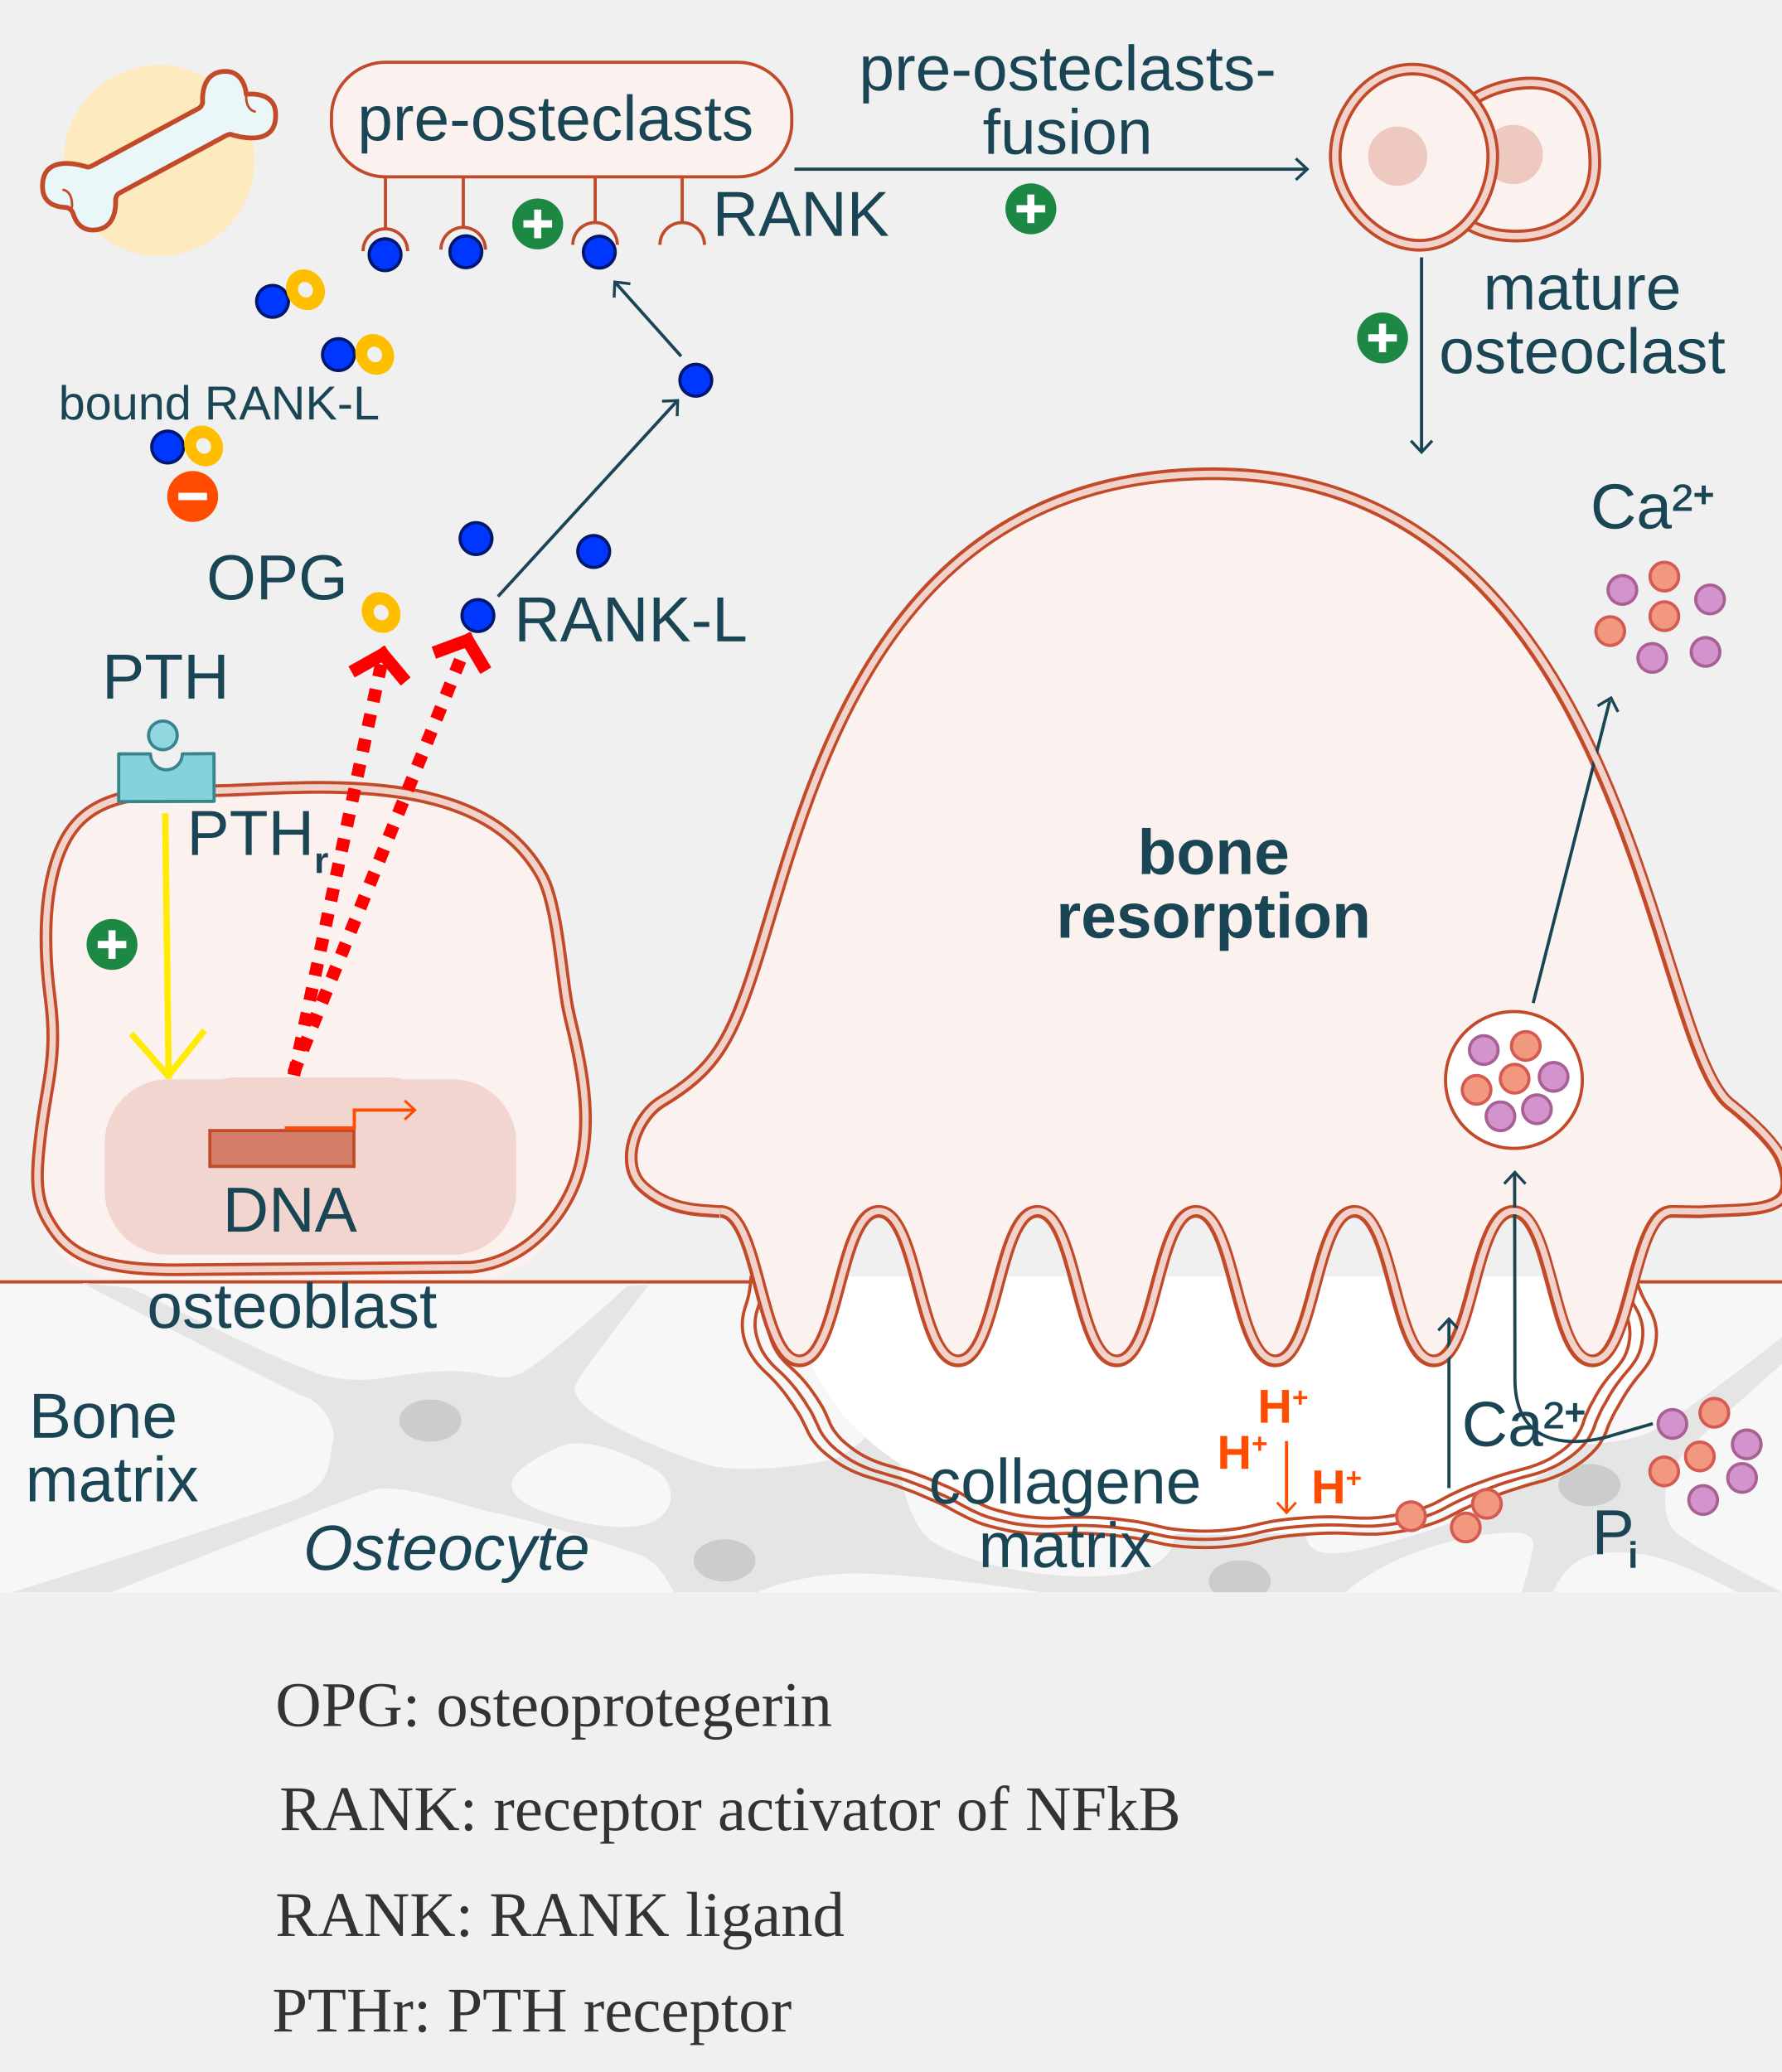
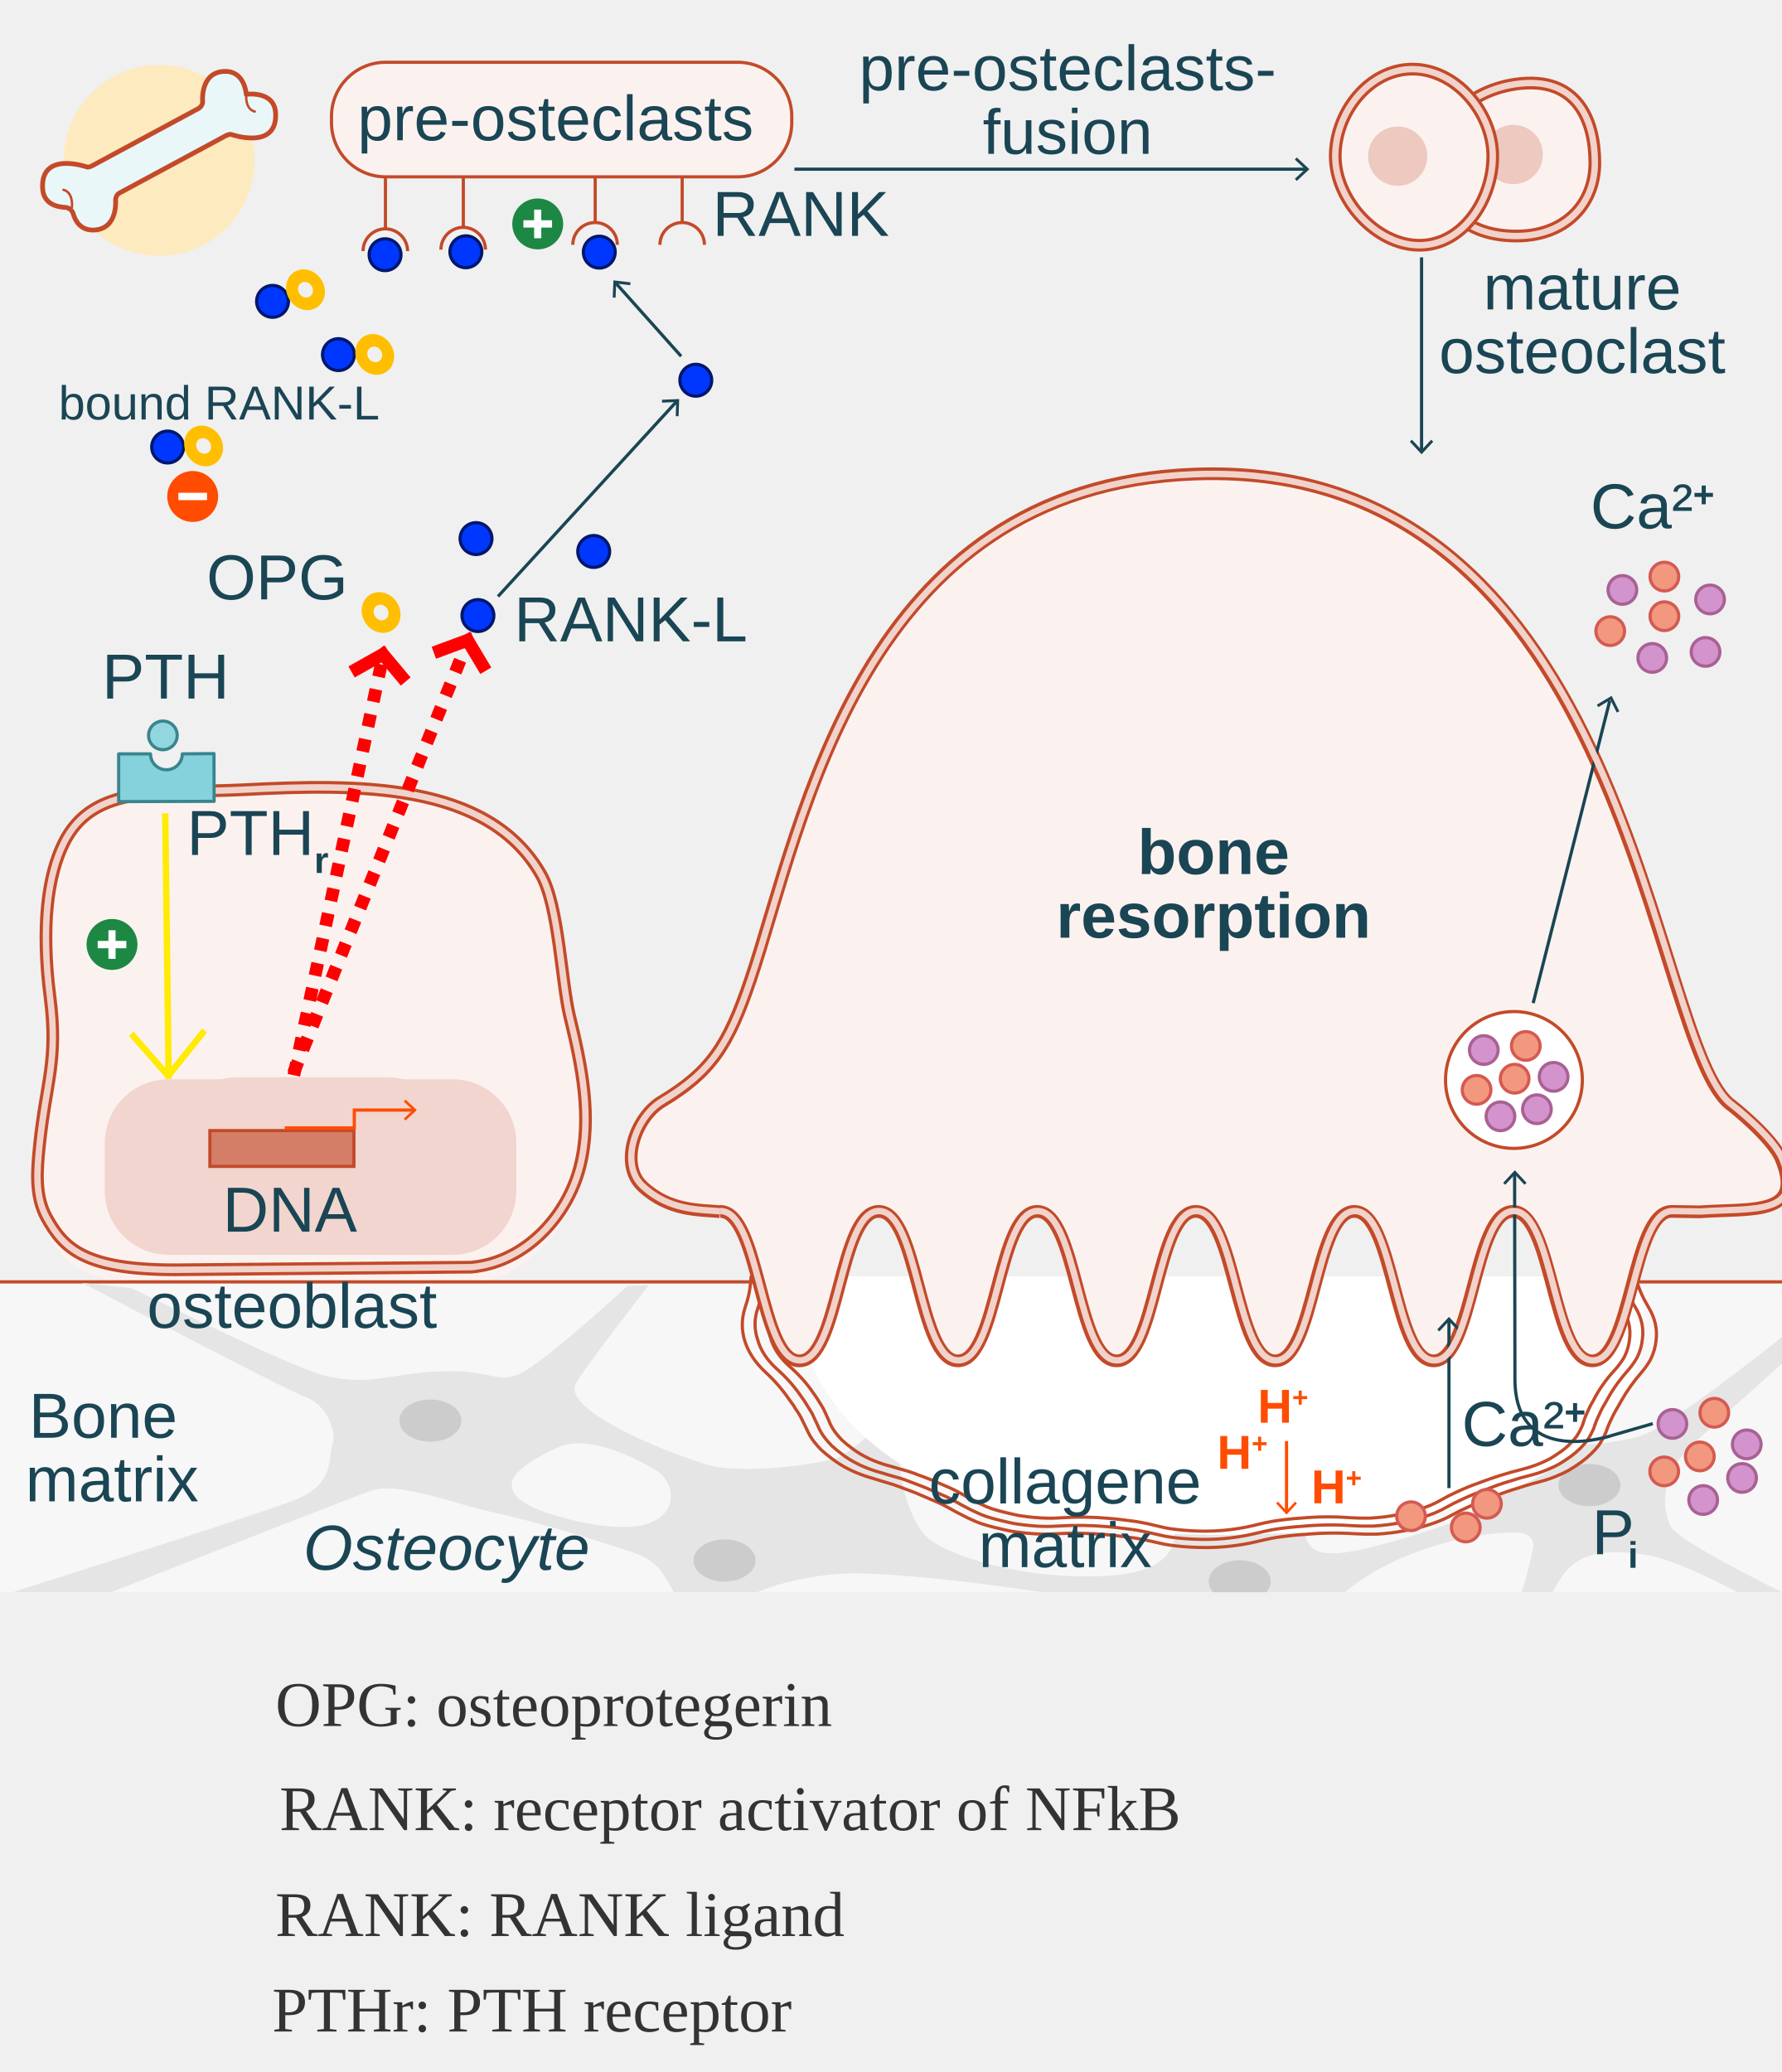
<svg xmlns="http://www.w3.org/2000/svg" xmlns:ns1="https://boxy-svg.com" viewBox="0 0 560 651.164">
  <defs>
    <style>.cls-1,.cls-11,.cls-16,.cls-18,.cls-36,.cls-4,.cls-5{fill:none;}.cls-2{isolation:isolate;}.cls-13,.cls-3{fill:#fbf2f0;}.cls-11,.cls-12,.cls-13,.cls-22,.cls-35,.cls-36,.cls-4,.cls-7{stroke:#c34a29;}.cls-11,.cls-12,.cls-13,.cls-16,.cls-18,.cls-22,.cls-36,.cls-4,.cls-5{stroke-miterlimit:10;}.cls-4{stroke-width:4px;}.cls-5{stroke:#f1d3cc;stroke-width:2px;}.cls-6{clip-path:url(#clip-path);}.cls-7{fill:#f7f7f7;}.cls-14,.cls-23,.cls-24,.cls-25,.cls-26,.cls-35,.cls-36,.cls-7{stroke-linecap:round;}.cls-14,.cls-23,.cls-24,.cls-25,.cls-26,.cls-35,.cls-7{stroke-linejoin:round;}.cls-8{fill:#e5e5e5;}.cls-9{fill:#ccc;}.cls-10,.cls-12{fill:#fff;}.cls-14{fill:#86d2dc;stroke:#39858e;}.cls-15{fill:#edc9bf;}.cls-16{stroke:#ff4c00;}.cls-17,.cls-28{fill:#ff4c00;}.cls-18{stroke:#1a4554;}.cls-19,.cls-21,.cls-27,.cls-29,.cls-31,.cls-32{fill:#1a4554;}.cls-20{fill:#f1d5ce;}.cls-21,.cls-27,.cls-29,.cls-31,.cls-32{font-size:20px;}.cls-21{font-family:ArialMT, Arial;}.cls-22{fill:#d47e67;}.cls-23{fill:#f7d3b0;}.cls-23,.cls-24{stroke:#d46f33;}.cls-24{fill:#f1ac6a;}.cls-25{fill:#f2987f;stroke:#d55a51;}.cls-26{fill:#d393cd;stroke:#a96193;}.cls-27,.cls-28,.cls-31,.cls-32{font-family:Arial-BoldMT, Arial;font-weight:700;}.cls-28{font-size:15px;}.cls-29{font-family:Arial-ItalicMT, Arial;font-style:italic;}.cls-30{letter-spacing:-0.04em;}.cls-31{letter-spacing:0.03em;}.cls-32{letter-spacing:0.03em;}.cls-33{fill:#1c8843;}.cls-34{fill:#fdeabf;}.cls-35{fill:#e9f7f9;stroke-width:1.5px;}.cls-36{stroke-width:0.75px;}.cls-37{mix-blend-mode:multiply;}</style>
    <clipPath id="clip-path">
      <rect class="cls-1" y="0.39" width="560" height="500" />
    </clipPath>
  </defs>
  <g class="cls-2">
    <g id="Zellen_HG" data-name="Zellen HG">
      <path class="cls-3" d="M 148.11 403.214 C 165.3 401.603 178.38 386.69 182.27 370.91 C 186.16 355.13 182.8 338.667 179.02 322.867 C 176.41 311.939 175.6 287.383 170.02 277.464 C 153.4 247.678 112.33 248.382 76.52 250.257 C 51 251.593 29.28 248.086 20 267.403 C 15 277.729 12.86 293.958 15.72 316.659 C 18.33 337.352 14.46 343.632 12.39 364.366 C 11.62 372.143 10.89 380.411 14.66 387.363 C 20 397.169 26.5 404.06 55 404.06 Z" />
      <path class="cls-4" d="M148.11,398.23c17.19-1.58,30.27-16.21,34.16-31.69s.53-31.63-3.25-47.13c-2.61-10.72-3.42-34.81-9-44.54-16.62-29.22-57.69-28.53-93.5-26.69C51,249.49,29.28,246.05,20,265c-5,10.13-7.14,26.05-4.28,48.32,2.61,20.3-1.26,26.46-3.33,46.8-.77,7.63-1.5,15.74,2.27,22.56C20,392.3,26.5,399.06,55,399.06Z" />
      <path class="cls-5" d="M148.11,398.23c17.19-1.58,30.27-16.21,34.16-31.69s.53-31.63-3.25-47.13c-2.61-10.72-3.42-34.81-9-44.54-16.62-29.22-57.69-28.53-93.5-26.69C51,249.49,29.28,246.05,20,265c-5,10.13-7.14,26.05-4.28,48.32,2.61,20.3-1.26,26.46-3.33,46.8-.77,7.63-1.5,15.74,2.27,22.56C20,392.3,26.5,399.06,55,399.06Z" />
      <g class="cls-6">
        <rect class="cls-7" x="-12.03" y="402.85" width="604.95" height="99.19" />
        <path class="cls-8" d="M575.49,507.84S528,485.73,525,479.61s-2.5-15.64,4.5-23.13S577,413.63,577,413.63v-7.14s-50.87,42-61.75,44.89c-13.5,3.57-27.77,3.49-35.75-.17C467.24,445.6,448.24,433,448.24,433l-3.75,5.78s13.5,9.52,20.5,14.28,10.5,10.55,7.5,16.33-29.05,13.77-41.5,16.83c-14.5,3.58-19.75,2.39-21-4.59-1.05-5.89,19.5-34,19.5-34l-8.75,1.53s-11.9,17.95-15.75,23.3c-5.5,7.65-14.25,9.18-20.5,6.46-12.43-5.41-14.5-18.36-14.5-18.36l-5,.34s5,17.34,4,22.78-6,10.81-21.5,11.57c-27.5,1.36-49.5-6.8-55.5-11.57s-9.48-19.19-9-23.8c.29-2.69,32.1-41.18,42.09-56.28,0,0-6.17-.43-6.17,0S273,455.8,262,458.52s-31.5,4.54-40.5,1.59c-21.23-6.95-44.5-18.25-40.5-25.39,2.87-5.13,22.87-30.84,22.87-30.84l-6.64.21S171,428.25,163.49,431.66s-9-1.37-25-.69-21.5,4.43-35,1.71c-11.5-2.32-60.83-27.52-62.33-27.86l-15.33-1.67S90.07,437,96.07,439.08s9.94,10.27,8.44,14.7,1,12.57-12,17.67S-6.17,503.6-6.17,503.6L-12,519s120.52-47.9,129-50.62,26.48,4.46,37.5,6.8c16,3.4,37.07,10.23,44.67,12.81,8,2.72,9.33,6.58,14.83,16.44s-9,20.75-9,20.75l15.5-.34a53.81,53.81,0,0,1,8.67-18.48c4.33-6.12,20.81-10.91,35.33-11.79,18.67-1.14,79,7.14,91,11.56s7,18.37,7,18.37,48.5,1.36,48.5,0-.39-12.33,9.75-22.28c13-12.75,38-20.58,55.25-20.58,8,0,5.5,6.12,5.5,6.12a101,101,0,0,1-15,36.4l8.5,2.72s11.09-24.3,15.5-30.95c5.75-8.68,14.58-8.83,25.5-7.48,18,2.21,60,29.59,60,29.59ZM204.24,478.59c-6.8,2.57-18.43,1.21-31.33-2.83-9.42-2.95-13-6.5-11.92-10.43,1-3.74,10.71-9.17,15.5-10.89,9.5-3.4,23.95,4.26,29.25,7.32C212.24,465.5,213.24,475.19,204.24,478.59Z" />
        <ellipse class="cls-9" cx="135.24" cy="446.45" rx="9.75" ry="6.63" />
        <ellipse class="cls-9" cx="227.7" cy="490.41" rx="9.75" ry="6.63" />
        <ellipse class="cls-9" cx="389.59" cy="496.97" rx="9.75" ry="6.63" />
        <ellipse class="cls-9" cx="499.48" cy="466.72" rx="9.75" ry="6.63" />
      </g>
      <path class="cls-10" d="M 249.74 401.15 C 249.74 401.15 239.747 483.75 386.842 482.33 C 543.474 480.81 514.408 401.15 514.408 401.15" />
      <path class="cls-11" d="M 244.279 401.47 C 244.279 402 244.17 402.47 244.123 402.98 C 244.077 403.49 244.014 403.98 243.966 404.41 C 243.842 405.31 243.684 406.12 243.513 406.86 C 243.167 408.33 242.726 409.53 242.301 410.75 C 241.088 413.939 241.021 417.261 242.108 420.47 C 242.965 423.716 244.987 426.795 248.016 429.47 C 250.975 432.039 253.469 434.809 255.455 437.73 C 256.245 438.78 256.86 439.73 257.367 440.57 C 257.872 441.41 258.392 442.15 258.771 442.86 C 259.452 444.29 259.974 445.45 260.496 446.64 C 260.975 447.94 261.686 449.201 262.613 450.4 C 263.134 451.09 263.767 451.82 264.54 452.63 C 265.49 453.513 266.517 454.361 267.618 455.17 C 270.871 457.703 275.084 459.671 279.865 460.89 C 280.748 461.14 281.617 461.39 282.531 461.67 C 283.447 461.95 284.456 462.18 285.514 462.51 C 286.57 462.84 287.66 463.23 288.875 463.71 C 290.091 464.19 291.525 464.65 293.04 465.29 C 294.556 465.93 295.866 466.52 297.048 467.03 C 298.139 467.471 299.194 467.948 300.206 468.46 C 302.051 469.37 303.362 470.3 304.94 471.07 C 306.516 471.958 308.182 472.78 309.927 473.53 C 311.043 474.004 312.225 474.409 313.461 474.74 C 314.834 475.12 316.381 475.51 318.194 475.91 C 319.038 476.111 319.896 476.284 320.766 476.43 C 321.588 476.55 322.345 476.65 323.118 476.74 C 324.438 476.897 325.77 477.01 327.108 477.08 C 328.308 477.15 329.396 477.17 330.437 477.18 C 331.479 477.19 332.471 477.09 333.449 477.04 C 338.51 476.699 343.617 476.756 348.656 477.21 C 350.517 477.36 352.126 477.54 353.562 477.74 C 354.997 477.94 356.29 478.06 357.457 478.25 C 359.504 478.599 361.516 479.023 363.486 479.52 C 364.416 479.74 365.346 479.97 366.357 480.18 C 367.366 480.39 368.423 480.52 369.623 480.66 C 372.626 481.009 375.671 481.187 378.723 481.19 C 383.93 481.175 389.091 480.568 393.959 479.4 C 395.93 478.887 397.94 478.44 399.983 478.06 C 402.891 477.594 405.848 477.26 408.831 477.06 C 413.882 476.582 419.01 476.529 424.084 476.9 C 426.207 477.032 428.341 477.078 430.472 477.04 C 433.504 476.891 436.498 476.525 439.4 475.95 C 440.329 475.78 441.181 475.62 441.986 475.45 C 442.789 475.28 443.563 475.05 444.178 474.85 C 445.534 474.45 446.716 474.06 447.757 473.68 C 449.593 473.021 451.307 472.232 452.865 471.33 C 454.402 470.438 456.024 469.607 457.721 468.84 C 460.045 467.732 462.49 466.73 465.037 465.84 C 469.267 464.21 473.708 462.811 478.313 461.66 C 481.503 460.861 484.464 459.736 487.08 458.33 C 488.152 457.68 489.317 456.93 490.579 456.04 C 491.697 455.244 492.694 454.384 493.558 453.47 C 494.282 452.764 494.925 452.025 495.48 451.26 C 496.255 450.031 496.902 448.772 497.416 447.49 C 497.767 446.21 498.241 444.944 498.831 443.7 C 499.162 443 499.461 442.21 499.933 441.37 C 500.406 440.53 500.988 439.6 501.507 438.51 C 503.174 435.545 505.283 432.689 507.808 429.98 C 508.828 428.815 509.703 427.602 510.422 426.35 C 511.334 424.516 511.887 422.619 512.072 420.7 C 512.52 417.441 511.76 414.161 509.854 411.12 C 509.142 409.96 508.463 408.81 507.768 407.39 C 507.435 406.68 507.072 405.91 506.756 405.02 C 506.597 404.59 506.439 404.13 506.249 403.64 L 505.743 402.17" transform="matrix(0.999999, 0.001073, -0.001073, 0.999999, 0.473671, -0.403939)" />
      <path class="cls-11" d="M 236.043 401.06 C 235.808 403.62 235.621 405.45 235.26 407.06 C 234.9 408.67 234.491 409.91 234.082 411.2 C 231.878 418.047 234.059 425.17 240.145 431 C 243.205 433.784 245.819 436.756 247.947 439.87 C 248.798 441 249.525 442 250.016 442.92 C 250.606 443.719 251.135 444.537 251.596 445.37 C 252.369 446.9 252.971 448.14 253.572 449.37 C 254.138 450.754 254.937 452.095 255.957 453.37 C 256.598 454.189 257.305 454.987 258.073 455.76 C 259.106 456.71 260.218 457.625 261.405 458.5 C 264.912 461.232 269.413 463.383 274.52 464.77 C 275.45 465.05 276.398 465.33 277.359 465.65 C 278.323 465.97 279.426 466.22 280.516 466.59 C 281.604 466.96 282.819 467.38 284.129 467.9 C 285.439 468.42 286.97 468.9 288.611 469.62 C 290.252 470.34 291.672 470.94 292.95 471.48 C 294.229 472.02 295.365 472.48 296.36 473 C 298.347 474 299.816 474.93 301.441 475.73 C 303.143 476.657 304.935 477.515 306.807 478.3 C 307.997 478.796 309.26 479.218 310.578 479.56 C 312.029 479.97 313.733 480.38 315.596 480.8 C 316.557 481.01 317.458 481.22 318.325 481.35 C 319.192 481.48 320.012 481.59 320.785 481.68 C 322.364 481.87 323.72 481.99 324.982 482.07 C 326.244 482.15 327.411 482.18 328.499 482.19 C 329.588 482.2 330.629 482.11 331.654 482.07 C 336.956 481.761 342.297 481.841 347.569 482.31 C 349.511 482.48 351.198 482.66 352.696 482.87 C 354.196 483.08 355.537 483.19 356.735 483.39 C 358.875 483.737 360.983 484.161 363.046 484.66 C 364.009 484.89 364.987 485.11 366.029 485.32 C 367.07 485.53 368.158 485.67 369.404 485.81 C 372.528 486.167 375.695 486.344 378.869 486.34 C 384.252 486.33 389.591 485.721 394.64 484.54 C 396.565 484.09 398.473 483.6 400.87 483.19 C 403.879 482.721 406.935 482.387 410.017 482.19 C 415.277 481.698 420.611 481.62 425.901 481.96 C 428.114 482.081 430.338 482.117 432.558 482.07 C 435.746 481.898 438.893 481.502 441.942 480.89 C 442.92 480.72 443.819 480.54 444.654 480.37 C 445.49 480.2 446.232 479.95 446.988 479.74 C 448.287 479.374 449.555 478.967 450.788 478.52 C 452.748 477.833 454.582 477.011 456.259 476.07 C 457.934 475.152 459.682 474.287 461.494 473.48 C 464.007 472.298 466.64 471.223 469.376 470.26 C 472.011 469.174 474.768 468.212 477.622 467.38 C 479.846 466.63 481.754 466.12 483.693 465.6 C 485.806 465.061 487.815 464.373 489.686 463.55 C 490.897 463.041 492.049 462.479 493.138 461.87 C 494.321 461.16 495.581 460.33 496.969 459.35 C 499.099 457.756 500.924 456.007 502.405 454.14 C 503.29 452.809 504.037 451.443 504.64 450.05 C 505.128 448.74 505.553 447.45 506.339 445.93 C 506.718 445.17 507.063 444.32 507.599 443.4 C 508.134 442.48 508.763 441.46 509.393 440.27 C 511.185 437.055 513.398 433.941 516.009 430.96 C 517.06 429.693 517.966 428.38 518.717 427.03 C 519.656 425.08 520.225 423.066 520.414 421.03 C 520.859 417.527 520.046 414.006 518.038 410.73 C 517.326 409.48 516.63 408.26 515.92 406.73 C 515.208 405.2 514.575 403.39 513.721 400.88" transform="matrix(0.999999, 0.001073, -0.001073, 0.999999, 0.476035, -0.403997)" />
      <path class="cls-11" d="M 240.205 401.26 C 240 403.58 239.795 405.43 239.432 406.94 C 239.069 408.45 238.643 409.71 238.217 410.94 C 237.014 414.226 236.965 417.64 238.076 420.94 C 238.967 424.27 241.026 427.431 244.101 430.19 C 247.102 432.866 249.65 435.735 251.704 438.75 C 252.524 439.84 253.155 440.82 253.691 441.75 C 254.228 442.68 254.764 443.39 255.158 444.12 C 255.884 445.6 256.452 446.8 257.004 448.03 C 257.531 449.373 258.282 450.677 259.244 451.92 C 259.796 452.63 260.458 453.39 261.263 454.23 C 262.239 455.142 263.292 456.02 264.417 456.86 C 267.773 459.493 272.11 461.555 277.036 462.86 C 277.951 463.13 278.85 463.39 279.781 463.69 C 280.711 463.99 281.784 464.23 282.936 464.58 C 284.087 464.93 285.16 465.33 286.422 465.83 C 287.683 466.33 289.166 466.83 290.743 467.49 C 292.321 468.15 293.693 468.76 294.923 469.29 C 296.154 469.82 297.242 470.29 298.204 470.76 C 300.113 471.69 301.517 472.65 303.078 473.43 C 304.724 474.337 306.457 475.179 308.268 475.95 C 309.418 476.432 310.638 476.844 311.912 477.18 C 313.315 477.57 314.924 477.98 316.786 478.39 C 317.716 478.59 318.584 478.8 319.42 478.92 C 320.256 479.04 321.076 479.15 321.833 479.24 C 323.41 479.42 324.688 479.53 325.934 479.61 C 327.18 479.69 328.285 479.7 329.341 479.71 C 330.398 479.72 331.423 479.63 332.496 479.58 C 337.68 479.257 342.907 479.328 348.065 479.79 C 349.957 479.95 351.614 480.13 353.081 480.33 C 354.547 480.53 355.857 480.66 357.04 480.85 C 359.127 481.198 361.181 481.623 363.191 482.12 C 364.138 482.34 365.084 482.57 366.11 482.78 C 367.135 482.99 368.223 483.12 369.438 483.27 C 372.494 483.616 375.592 483.79 378.697 483.79 C 383.976 483.775 389.209 483.169 394.155 482 C 396.161 481.485 398.21 481.038 400.291 480.66 C 403.247 480.192 406.251 479.858 409.282 479.66 C 414.437 479.176 419.669 479.113 424.85 479.47 C 427.021 479.593 429.202 479.637 431.381 479.6 C 434.486 479.429 437.553 479.047 440.529 478.46 C 441.476 478.293 442.359 478.123 443.179 477.95 C 443.999 477.76 444.757 477.54 445.451 477.34 C 446.854 476.93 448.053 476.53 449.126 476.14 C 451.03 475.47 452.808 474.665 454.426 473.74 C 456.033 472.835 457.718 471.987 459.473 471.2 C 461.896 470.05 464.442 469.007 467.092 468.08 C 469.608 467.039 472.244 466.12 474.979 465.33 C 476.881 464.708 478.835 464.15 480.831 463.66 C 482.868 463.159 484.806 462.508 486.604 461.72 C 487.78 461.245 488.898 460.713 489.948 460.13 C 491.068 459.45 492.282 458.66 493.607 457.72 C 495.657 456.198 497.395 454.518 498.781 452.72 C 499.611 451.44 500.312 450.127 500.879 448.79 C 501.286 447.439 501.813 446.104 502.456 444.79 C 502.803 444.06 503.119 443.24 503.623 442.35 C 504.128 441.46 504.743 440.5 505.343 439.35 C 507.072 436.261 509.231 433.276 511.794 430.43 C 512.827 429.213 513.718 427.95 514.46 426.65 C 515.394 424.751 515.956 422.786 516.132 420.8 C 516.605 417.431 515.855 414.037 513.939 410.88 C 513.23 409.68 512.536 408.49 511.841 407.02 C 511.147 405.55 510.501 403.74 509.744 401.49" />
      <path class="cls-3" d="M 226.957 380.586 C 239.393 380.586 239.393 427.672 251.828 427.672 C 264.265 427.672 264.247 380.586 276.682 380.586 C 289.119 380.586 289.119 427.672 301.555 427.672 C 313.991 427.672 313.973 380.586 326.408 380.586 C 338.844 380.586 338.844 427.672 351.28 427.672 C 363.717 427.672 363.698 380.586 376.133 380.586 C 388.57 380.586 388.57 427.672 401.005 427.672 C 413.442 427.672 413.442 380.586 425.86 380.586 C 438.278 380.586 438.296 427.672 450.73 427.672 C 463.168 427.672 463.168 380.586 475.604 380.586 C 488.039 380.586 488.039 427.672 500.475 427.672 C 512.912 427.672 512.912 380.586 525.348 380.586 L 534.134 380.729 C 550.498 379.562 567.104 382.204 559.802 364.167 C 557.021 357.308 544.345 347.319 544.345 347.319 C 518.398 329.629 513.411 143.105 375.689 148.285 C 270.808 152.236 253.053 258.037 236.594 307.253 C 229.476 328.525 223.973 336.713 208.646 345.967 C 200.38 350.942 195.301 365.641 202.493 372.58 C 210.889 380.566 220.432 380.075 226.883 380.667" />
      <path class="cls-4" d="M 226.306 380.706 C 238.767 380.706 238.767 427.673 251.228 427.673 C 263.688 427.673 263.67 380.706 276.129 380.706 C 288.589 380.706 288.589 427.673 301.05 427.673 C 313.51 427.673 313.492 380.706 325.951 380.706 C 338.411 380.706 338.411 427.673 350.872 427.673 C 363.332 427.673 363.314 380.706 375.774 380.706 C 388.234 380.706 388.234 427.673 400.693 427.673 C 413.154 427.673 413.154 380.706 425.597 380.706 C 438.039 380.706 438.057 427.673 450.517 427.673 C 462.978 427.673 462.978 380.706 475.437 380.706 C 487.897 380.706 487.897 427.673 500.358 427.673 C 512.819 427.673 512.819 380.706 525.279 380.706 L 534.079 380.848 C 550.477 379.683 567.114 382.319 559.799 364.327 C 557.013 357.487 544.313 347.522 544.313 347.522 C 518.313 329.878 513.319 143.823 375.328 148.989 C 270.242 152.931 252.452 258.466 235.963 307.558 C 228.832 328.774 223.316 336.944 207.961 346.174 C 199.678 351.137 194.59 365.798 201.795 372.72 C 210.208 380.685 219.771 380.194 226.232 380.787" />
    </g>
    <g id="Icons">
      <g id="Text">
        <path class="cls-11" d="M180,76.94a7,7,0,0,1,14,0" />
        <line class="cls-11" x1="187.04" y1="47.8" x2="187.04" y2="69.94" />
        <path class="cls-11" d="M207.38,76.94a7,7,0,0,1,14,0" />
        <line class="cls-11" x1="214.38" y1="47.8" x2="214.38" y2="69.94" />
        <g id="PTH_Rezeptor_klein-3" data-name="PTH Rezeptor klein">
          <g id="Neues_Symbol_3-3" data-name="Neues Symbol 3">
            <path class="cls-14" d="M67.24,236.83l.05,15-30,.09,0-15,10,0a5,5,0,1,0,10,0h0Z" />
          </g>
        </g>
        <g id="RANKL-4" data-name="RANKL">
          <path class="cls-12" d="M154.25,196.37a5,5,0,1,1-1.17-7A5,5,0,0,1,154.25,196.37Z" style="fill: rgb(0, 55, 255); stroke: rgb(0, 23, 107);" />
        </g>
        <line class="cls-16" x1="404.3" y1="452.89" x2="404.3" y2="475.12" />
        <polygon class="cls-17" points="401.03 472.47 401.62 471.93 404.3 474.81 406.99 471.93 407.57 472.47 404.3 475.99 401.03 472.47" />
        <line class="cls-18" x1="455.34" y1="467.66" x2="455.34" y2="414.83" />
        <polygon class="cls-19" points="459.02 417.81 458.36 418.43 455.34 415.18 452.32 418.43 451.66 417.81 455.34 413.86 459.02 417.81" />
        <path class="cls-18" d="M 519.341 447.437 L 506.806 451.037 C 506.806 451.037 476.04 461.718 476.04 433.354 L 476.04 368.95" transform="matrix(0.999999, -0.001544, 0.001544, 0.999999, -0.633894, 0.768845)" />
        <polygon class="cls-19" points="479.728 371.73 479.068 372.34 476.048 369.09 473.028 372.34 472.368 371.73 476.048 367.77 479.728 371.73" />
        <path class="cls-3" d="M501.19,51.17c0,13.67-10.31,24.22-27.57,22.9-13.63-1-21.93-9.23-21.93-22.9s11.21-22.85,24.75-24.75C495.38,23.76,501.19,37.5,501.19,51.17Z" />
        <path class="cls-4" d="M501.19,51.17c0,13.67-10.31,24.22-27.57,22.9-13.63-1-21.93-9.23-21.93-22.9s11.21-22.85,24.75-24.75C495.38,23.76,501.19,37.5,501.19,51.17Z" />
        <path class="cls-5" d="M501.19,51.17c0,13.67-10.31,24.22-27.57,22.9-13.63-1-21.93-9.23-21.93-22.9s11.21-22.85,24.75-24.75C495.38,23.76,501.19,37.5,501.19,51.17Z" />
        <circle class="cls-15" cx="475.55" cy="48.56" r="9.32" />
        <path class="cls-3" d="M469.11,49.08c0,13.66-9.38,28-23.05,28s-26.45-14.32-26.45-28,10.59-27.36,24.26-27.36S469.11,35.41,469.11,49.08Z" />
        <path class="cls-4" d="M469.11,49.08c0,13.66-9.38,28-23.05,28s-26.45-14.32-26.45-28,10.59-27.36,24.26-27.36S469.11,35.41,469.11,49.08Z" />
        <path class="cls-5" d="M469.11,49.08c0,13.66-9.38,28-23.05,28s-26.45-14.32-26.45-28,10.59-27.36,24.26-27.36S469.11,35.41,469.11,49.08Z" />
        <circle class="cls-15" cx="439.23" cy="49.08" r="9.32" />
        <line class="cls-18" x1="446.73" y1="80.884" x2="446.73" y2="141.789" />
        <polygon class="cls-19" points="443.05 138.809 443.71 138.189 446.73 141.439 449.75 138.189 450.41 138.809 446.73 142.769 443.05 138.809" />
        <line class="cls-18" x1="249.65" y1="53.17" x2="410.5" y2="53.17" />
        <polygon class="cls-19" points="407.52 56.85 406.91 56.19 410.16 53.17 406.91 50.15 407.52 49.49 411.48 53.17 407.52 56.85" />
        <rect class="cls-20" x="32.93" y="339.19" width="129.32" height="55.14" rx="20" ry="20" />
        <g id="_Gruppe_" data-name="&lt;Gruppe&gt;">
          <rect class="cls-20" x="54.71" y="338.54" width="87" height="54.5" rx="20" ry="20" />
          <text class="cls-21" transform="translate(69.98 387.07)" style="white-space: pre;">DNA</text>
          <g id="_Gruppe_2" data-name="&lt;Gruppe&gt;">
            <rect class="cls-22" x="65.96" y="355.31" width="45.26" height="11.25" />
            <polyline class="cls-16" points="89.49 354.46 111.34 354.46 111.34 348.86 130.1 348.86" />
            <polygon class="cls-17" points="127.45 352.13 126.9 351.55 129.79 348.86 126.9 346.18 127.45 345.59 130.97 348.86 127.45 352.13" />
          </g>
        </g>
        <g id="Neues_Symbol_1" data-name="Neues Symbol 1">
          <g id="VDR" />
          <g id="Deleted_Symbol-10" data-name="Deleted Symbol" />
        </g>
        <g id="CAP-2" data-name="CAP">
          <circle class="cls-25" cx="443.42" cy="476.5" r="4.5" />
        </g>
        <g id="CAP-3" data-name="CAP">
          <circle class="cls-25" cx="460.63" cy="480.04" r="4.5" />
        </g>
        <g id="CAP-4" data-name="CAP">
          <circle class="cls-25" cx="467.27" cy="472.6" r="4.5" />
        </g>
        <g id="g-1" data-name="RANKL" transform="matrix(1, 0, 0, 1, -0.596379, -24.19275)">
          <path class="cls-12" d="M154.25,196.37a5,5,0,1,1-1.17-7A5,5,0,0,1,154.25,196.37Z" style="fill: rgb(0, 55, 255); stroke-miterlimit: 10; stroke: rgb(0, 23, 107);" />
        </g>
        <g id="g-2" data-name="RANKL" transform="matrix(1, 0, 0, 1, 68.4718, -73.95089)">
          <path class="cls-12" d="M154.25,196.37a5,5,0,1,1-1.17-7A5,5,0,0,1,154.25,196.37Z" style="fill: rgb(0, 55, 255); stroke-miterlimit: 10; stroke: rgb(0, 23, 107);" />
        </g>
        <g id="g-3" data-name="RANKL" transform="matrix(1, 0, 0, 1, 38.13586, -114.215)">
          <path class="cls-12" d="M154.25,196.37a5,5,0,1,1-1.17-7A5,5,0,0,1,154.25,196.37Z" style="fill: rgb(0, 55, 255); stroke-miterlimit: 10; stroke: rgb(0, 23, 107);" />
        </g>
        <g id="g-7" data-name="RANKL" transform="matrix(1, 0, 0, 1, 36.38271, -20.13843)">
          <path class="cls-12" d="M154.25,196.37a5,5,0,1,1-1.17-7A5,5,0,0,1,154.25,196.37Z" style="fill: rgb(0, 55, 255); stroke-miterlimit: 10; stroke: rgb(0, 23, 107);" />
        </g>
        <g id="g-8" data-name="RANKL" transform="matrix(1, 0, 0, 1, -97.51083, -52.96334)">
          <path class="cls-12" d="M154.25,196.37a5,5,0,1,1-1.17-7A5,5,0,0,1,154.25,196.37Z" style="fill: rgb(0, 55, 255); stroke-miterlimit: 10; stroke: rgb(0, 23, 107);" />
        </g>
        <path class="cls-11" d="M 138.56 78.46 C 138.56 73.072 144.393 69.704 149.06 72.398 C 151.225 73.648 152.56 75.959 152.56 78.46" style="fill: none; stroke: rgb(195, 74, 41); stroke-miterlimit: 10;" />
        <line class="cls-11" x1="145.6" y1="49.32" x2="145.6" y2="71.46" style="fill: none; stroke: rgb(195, 74, 41); stroke-miterlimit: 10;" />
        <path class="cls-11" d="M 114.089 78.922 C 114.089 73.533 119.922 70.165 124.589 72.86 C 126.755 74.11 128.089 76.421 128.089 78.922" style="fill: none; stroke: rgb(195, 74, 41); stroke-miterlimit: 10;" />
        <line class="cls-11" x1="121.129" y1="49.782" x2="121.129" y2="71.922" style="fill: none; stroke: rgb(195, 74, 41); stroke-miterlimit: 10;" />
        <rect class="cls-13" x="97.71" y="20.958" width="144.64" height="36" rx="17" ry="17" style="fill: rgb(251, 242, 240); stroke: rgb(195, 74, 41); stroke-miterlimit: 10;" transform="matrix(1, 0, 0, 1, 6.463798, -1.385157)" />
        <g id="g-9" data-name="RANKL" transform="matrix(1, 0, 0, 1, -3.785926, -114.3269)">
          <path class="cls-12" d="M154.25,196.37a5,5,0,1,1-1.17-7A5,5,0,0,1,154.25,196.37Z" style="fill: rgb(0, 55, 255); stroke-miterlimit: 10; stroke: rgb(0, 23, 107);" />
        </g>
        <g id="g-10" data-name="RANKL" transform="matrix(1, 0, 0, 1, -29.17988, -113.4035)">
          <path class="cls-12" d="M154.25,196.37a5,5,0,1,1-1.17-7A5,5,0,0,1,154.25,196.37Z" style="fill: rgb(0, 55, 255); stroke-miterlimit: 10; stroke: rgb(0, 23, 107);" />
        </g>
        <text style="fill: rgb(51, 51, 51); font-size: 20px; white-space: pre;" x="86.534" y="542.426">OPG: osteoprotegerin</text>
        <text style="fill: rgb(51, 51, 51); font-size: 20px; white-space: pre;" x="87.826" y="575.151">RANK: receptor activator of NFkB </text>
        <text style="fill: rgb(51, 51, 51); font-size: 20px; white-space: pre;" x="86.512" y="608.425">RANK: RANK ligand </text>
        <text style="fill: rgb(51, 51, 51); font-size: 20px; white-space: pre;" x="85.512" y="638.426">PTHr: PTH receptor</text>
        <g id="g-11" data-name="RANKL" transform="matrix(1, 0, 0, 1, -43.83436, -82.00574)">
          <path class="cls-12" d="M154.25,196.37a5,5,0,1,1-1.17-7A5,5,0,0,1,154.25,196.37Z" style="fill: rgb(0, 55, 255); stroke-miterlimit: 10; stroke: rgb(0, 23, 107);" />
        </g>
        <g id="g-12" data-name="RANKL" transform="matrix(1, 0, 0, 1, -64.54508, -98.74454)">
          <path class="cls-12" d="M154.25,196.37a5,5,0,1,1-1.17-7A5,5,0,0,1,154.25,196.37Z" style="fill: rgb(0, 55, 255); stroke-miterlimit: 10; stroke: rgb(0, 23, 107);" />
        </g>
        <line class="cls-18" x1="500.632" y1="319.378" x2="482.616" y2="222.985" style="fill: none; stroke: rgb(26, 69, 84); stroke-miterlimit: 10;" transform="matrix(0.907767, 0.419475, -0.419475, 0.907767, 161.3187, -184.6849)" />
        <polygon class="cls-19" points="509.496 222.561 508.836 223.171 505.816 219.921 502.796 223.171 502.136 222.561 505.816 218.601 509.496 222.561" style="fill: rgb(26, 69, 84);" transform="matrix(0.959703, 0.281018, -0.281018, 0.959703, 82.456, -133.2422)" />
      </g>
      <g id="_Gruppe_7" data-name="&lt;Gruppe&gt;">
        <circle class="cls-25" cx="522.98" cy="462.41" r="4.5" />
      </g>
      <g id="_Gruppe_8" data-name="&lt;Gruppe&gt;">
        <circle class="cls-25" cx="534.18" cy="457.71" r="4.5" />
      </g>
      <g id="_Gruppe_9" data-name="&lt;Gruppe&gt;">
        <circle class="cls-25" cx="538.73" cy="443.99" r="4.5" />
      </g>
      <circle class="cls-26" cx="547.45" cy="464.47" r="4.5" />
      <circle class="cls-26" cx="535.23" cy="471.41" r="4.5" />
      <g id="_Gruppe_10" data-name="&lt;Gruppe&gt;">
        <circle class="cls-26" cx="548.92" cy="453.92" r="4.5" />
      </g>
      <circle class="cls-26" cx="525.56" cy="447.49" r="4.5" />
      <g id="_Gruppe_11" data-name="&lt;Gruppe&gt;" transform="matrix(1, 0, 0, 1, 32.32243, -77.82488)">
        <circle class="cls-25" cx="473.7" cy="276.16" r="4.5" />
      </g>
      <g id="_Gruppe_12" data-name="&lt;Gruppe&gt;" transform="matrix(1, 0, 0, 1, 32.32243, -77.82488)">
        <circle class="cls-25" cx="490.72" cy="271.48" r="4.5" />
      </g>
      <g id="_Gruppe_13" data-name="&lt;Gruppe&gt;" transform="matrix(1, 0, 0, 1, 32.32243, -77.82488)">
        <circle class="cls-25" cx="490.72" cy="259.03" r="4.5" />
      </g>
      <circle class="cls-26" cx="537.392" cy="188.385" r="4.5" />
      <circle class="cls-26" cx="519.232" cy="206.765" r="4.5" />
      <g id="_Gruppe_14" data-name="&lt;Gruppe&gt;" transform="matrix(1, 0, 0, 1, 32.32243, -77.82488)">
        <circle class="cls-26" cx="503.65" cy="282.7" r="4.5" />
      </g>
      <circle class="cls-26" cx="509.842" cy="185.395" r="4.5" />
      <path d="M 370 388 m -5.9 0 a 5.9 6.59 0 1 0 11.8 0 a 5.9 6.59 0 1 0 -11.8 0 Z M 370 388 m -2.265 0 a 2.265 2.529 0 0 1 4.53 0 a 2.265 2.529 0 0 1 -4.53 0 Z" transform="matrix(-0.843664, 0.536874, -0.536879, -0.843661, 616.4709, 219.7526)" style="fill: rgb(255, 191, 0);" ns1:shape="ring 370 388 2.265 2.529 5.9 6.59 1@a24e9b98" />
      <path d="M 370 388 m -5.9 0 a 5.9 6.59 0 1 0 11.8 0 a 5.9 6.59 0 1 0 -11.8 0 Z M 370 388 m -2.265 0 a 2.265 2.529 0 0 1 4.53 0 a 2.265 2.529 0 0 1 -4.53 0 Z" transform="matrix(-0.843663, 0.536873, -0.536878, -0.843661, 638.2242, 240.0802)" style="fill: rgb(255, 191, 0);" ns1:shape="ring 370 388 2.265 2.529 5.9 6.59 1@a24e9b98" />
      <path d="M 370 388 m -5.9 0 a 5.9 6.59 0 1 0 11.8 0 a 5.9 6.59 0 1 0 -11.8 0 Z M 370 388 m -2.265 0 a 2.265 2.529 0 0 1 4.53 0 a 2.265 2.529 0 0 1 -4.53 0 Z" transform="matrix(-0.843664, 0.536872, -0.536879, -0.843661, 640.2265, 321.1873)" style="fill: rgb(255, 191, 0);" ns1:shape="ring 370 388 2.265 2.529 5.9 6.59 1@a24e9b98" />
      <path d="M 370 388 m -5.9 0 a 5.9 6.59 0 1 0 11.8 0 a 5.9 6.59 0 1 0 -11.8 0 Z M 370 388 m -2.265 0 a 2.265 2.529 0 0 1 4.53 0 a 2.265 2.529 0 0 1 -4.53 0 Z" transform="matrix(-0.84366, 0.536872, -0.536878, -0.843661, 584.4531, 268.8451)" style="fill: rgb(255, 191, 0);" ns1:shape="ring 370 388 2.265 2.529 5.9 6.59 1@a24e9b98" />
      <circle class="cls-12" cx="475.762" cy="339.4" r="21.5" style="fill: rgb(255, 255, 255); stroke: rgb(195, 74, 41); stroke-miterlimit: 10;" />
      <g id="_Gruppe_3" data-name="&lt;Gruppe&gt;" transform="matrix(1, 0, 0, 1, -2.177164, -24.75379)">
        <circle class="cls-25" cx="466.2" cy="367.26" r="4.5" style="fill: rgb(242, 152, 127); stroke: rgb(213, 90, 81); stroke-linecap: round; stroke-linejoin: round;" />
      </g>
      <g id="_Gruppe_4" data-name="&lt;Gruppe&gt;" transform="matrix(1, 0, 0, 1, -2.177164, -24.75379)">
        <circle class="cls-25" cx="478.16" cy="363.76" r="4.5" style="fill: rgb(242, 152, 127); stroke: rgb(213, 90, 81); stroke-linecap: round; stroke-linejoin: round;" />
      </g>
      <g id="_Gruppe_5" data-name="&lt;Gruppe&gt;" transform="matrix(1, 0, 0, 1, -2.177164, -24.75379)">
        <circle class="cls-25" cx="481.66" cy="353.46" r="4.5" style="fill: rgb(242, 152, 127); stroke: rgb(213, 90, 81); stroke-linecap: round; stroke-linejoin: round;" />
      </g>
      <circle class="cls-26" cx="488.233" cy="338.416" r="4.5" style="fill: rgb(211, 147, 205); stroke: rgb(169, 97, 147); stroke-linecap: round; stroke-linejoin: round;" />
      <circle class="cls-26" cx="471.523" cy="350.826" r="4.5" style="fill: rgb(211, 147, 205); stroke: rgb(169, 97, 147); stroke-linecap: round; stroke-linejoin: round;" />
      <g id="_Gruppe_6" data-name="&lt;Gruppe&gt;" transform="matrix(1, 0, 0, 1, -2.177164, -24.75379)">
        <circle class="cls-26" cx="485.16" cy="373.35" r="4.5" style="fill: rgb(211, 147, 205); stroke: rgb(169, 97, 147); stroke-linecap: round; stroke-linejoin: round;" />
      </g>
      <circle class="cls-26" cx="466.283" cy="329.996" r="4.5" style="fill: rgb(211, 147, 205); stroke: rgb(169, 97, 147); stroke-linecap: round; stroke-linejoin: round;" />
    </g>
    <g id="Text-2" data-name="Text">
      <text class="cls-21" transform="matrix(1, 0, 0, 1.000001, 499.7929, 166.0429)" style="white-space: pre; font-size: 20px;">Ca²</text>
      <text class="cls-27" transform="matrix(1.000004, 0, 0, 1, 532.0129, 159.3829)" style="white-space: pre; font-size: 11.6px;">+</text>
      <text class="cls-21" transform="translate(438.85 244.65)" style="white-space: pre;"> </text>
      <text class="cls-21" transform="translate(459.36 454.42)" style="white-space: pre;">Ca²</text>
      <text class="cls-27" transform="translate(491.59 447.76) scale(0.58)" style="white-space: pre;">+</text>
      <text class="cls-21" transform="translate(498.4 454.42)" style="white-space: pre;"> </text>
      <text class="cls-28" transform="translate(395.22 447.12)" style="white-space: pre;">H</text>
      <text class="cls-28" transform="translate(406.06 442.12) scale(0.58)" style="white-space: pre;">+</text>
      <text class="cls-28" transform="translate(411.16 447.12)" style="white-space: pre;"> </text>
      <text class="cls-28" transform="translate(382.48 461.6)" style="white-space: pre;">H</text>
      <text class="cls-28" transform="translate(393.31 456.61) scale(0.58)" style="white-space: pre;">+</text>
      <text class="cls-28" transform="translate(398.42 461.6)" style="white-space: pre;"> </text>
      <text class="cls-28" transform="translate(412.06 472.45)" style="white-space: pre;">H</text>
      <text class="cls-28" transform="translate(422.89 467.45) scale(0.58)" style="white-space: pre;">+</text>
      <text class="cls-28" transform="translate(428 472.45)" style="white-space: pre;"> </text>
      <text class="cls-29" style="white-space: pre; font-size: 20px;" x="95.326" y="493.312">Osteocyte</text>
      <text class="cls-21" transform="translate(9.07 451.83)" style="white-space: pre;">Bone <tspan x="-1.09" y="20">matrix</tspan>
      </text>
      <text class="cls-21" transform="translate(466.1 97.24)" style="white-space: pre;">mature<tspan x="-13.9" y="20">osteoclast</tspan>
      </text>
      <text class="cls-21" transform="translate(269.94 28.35)" style="white-space: pre;">pre-osteclasts-<tspan x="38.89" y="20">fusion</tspan>
      </text>
      <text class="cls-21" style="white-space: pre;" x="595.893" y="267.439" transform="matrix(1, 0, 0, 0.999999, -303.9864, 205.0477)">collagene<tspan x="611.483" y="287.439" style="font-size: 20px; word-spacing: 0px;">matrix</tspan>
      </text>
      <text class="cls-21" transform="translate(112.32 44.09)" style="white-space: pre;">pre-osteclasts</text>
      <text class="cls-21" style="white-space: pre; font-size: 20px;" x="223.9" y="74.134">RANK</text>
      <text class="cls-21" style="white-space: pre;" x="161.558" y="201.556">RANK-<tspan class="cls-30" x="223.788" y="201.556" style="font-size: 20px; word-spacing: 0px; letter-spacing: -0.8px;">L</tspan>
      </text>
      <text class="cls-21" style="white-space: pre; font-size: 20px;" x="64.89" y="188.369">OPG</text>
      <text class="cls-27" style="white-space: pre;" x="357.475" y="274.682">bone<tspan x="331.915" y="294.682" style="font-size: 20px; word-spacing: 0px;">resorption</tspan>
      </text>
      <text class="cls-21" transform="translate(500.26 488.44)" style="white-space: pre;">P</text>
      <text class="cls-31" transform="matrix(0.999993, 0, 0, 1.000001, 511.566, 492.711)" style="white-space: pre; font-size: 11.6px;">i</text>
      <text class="cls-21" style="white-space: pre; font-size: 20px;" x="58.72" y="268.685">PTH</text>
      <text class="cls-32" transform="matrix(1.000001, 0, 0, 1, 98.72041, 274.3448)" style="white-space: pre; font-size: 11.6px;">r</text>
      <g id="Plus-13" data-name="Plus" />
      <g id="Plus-14" data-name="Plus">
        <circle class="cls-33" cx="35.2" cy="296.81" r="8" />
        <path class="cls-10" d="M34.07,301.31V298H30.7v-2.31h3.37v-3.34h2.25v3.34H39.7V298H36.32v3.35Z" />
      </g>
      <g id="Minus-5" data-name="Minus" transform="matrix(1, 0, 0, 1, -61.31719, -15.07542)">
        <circle class="cls-17" cx="121.87" cy="171.1" r="8" />
        <path class="cls-10" d="M117.37,172.25v-2.31h9v2.31Z" />
      </g>
      <g id="Plus-17" data-name="Plus" />
      <g id="Plus-18" data-name="Plus" />
      <g id="Bone_klein" data-name="Bone klein">
        <circle class="cls-34" cx="50" cy="50.41" r="30" />
        <path class="cls-35" d="M37.45,60.71a2.17,2.17,0,0,0-.57.51A2.71,2.71,0,0,0,36.34,63c.08,2-.12,8.87-6.59,9.28-4.38.28-6.07-2.83-6.73-5.05a2.81,2.81,0,0,0-2.55-2.06c-2.63-.12-6.77-1.08-7.07-5.88-.74-12,13.94-6.81,13.94-6.81s.38.29,1.95-.56L62.55,34a2.83,2.83,0,0,0,1.14-1.73s-1-9.34,6.56-9.82c6.74-.43,7.13,7.19,7.13,7.19s8.78-1.28,9.22,5.8c.74,12-13.94,6.81-13.94,6.81s-.38-.29-2,.56Z" />
        <path class="cls-36" d="M80.07,35.05s-3-.39-2.69-5.41" />
        <path class="cls-36" d="M19.93,59.66s3,.39,2.69,5.41" />
      </g>
      <line class="cls-18" x1="201.797" y1="117.023" x2="201.056" y2="86.046" transform="matrix(0.761533, -0.648126, 0.648126, 0.761533, -15.46484, 153.6403)" />
      <polygon class="cls-19" points="197.94 91.526 197.28 92.136 194.26 88.886 191.24 92.136 190.58 91.526 194.26 87.566 197.94 91.526" transform="matrix(0.761533, -0.648126, 0.648126, 0.761533, -11.91017, 147.3315)" />
-       <g id="g-4" data-name="Plus" transform="matrix(1, 0, 0, 1, 173.777, -105.4769)">
-         <circle class="cls-33" cx="150.18" cy="171.1" r="8" style="fill: rgb(28, 136, 67);" />
-         <path class="cls-10" d="M149.05,175.6v-3.35h-3.37v-2.31h3.37V166.6h2.25v3.34h3.38v2.31H151.3v3.35Z" style="fill: rgb(255, 255, 255);" />
-       </g>
-       <g id="g-5" data-name="Plus" transform="matrix(1, 0, 0, 1, 284.2878, -64.89872)">
-         <circle class="cls-33" cx="150.18" cy="171.1" r="8" style="fill: rgb(28, 136, 67);" />
-         <path class="cls-10" d="M149.05,175.6v-3.35h-3.37v-2.31h3.37V166.6h2.25v3.34h3.38v2.31H151.3v3.35Z" style="fill: rgb(255, 255, 255);" />
-       </g>
      <g id="g-6" data-name="Plus" transform="matrix(1, 0, 0, 1, 18.80277, -100.7284)">
        <circle class="cls-33" cx="150.18" cy="171.1" r="8" style="fill: rgb(28, 136, 67);" />
        <path class="cls-10" d="M149.05,175.6v-3.35h-3.37v-2.31h3.37V166.6h2.25v3.34h3.38v2.31H151.3v3.35Z" style="fill: rgb(255, 255, 255);" />
      </g>
      <line class="cls-18" x1="225.619" y1="151.757" x2="143.363" y2="162.019" style="fill: none; stroke: rgb(26, 69, 84); stroke-miterlimit: 10;" transform="matrix(-0.761533, 0.648126, -0.648126, -0.761533, 426.6702, 156.7899)" />
      <polygon class="cls-19" points="215.499 128.709 214.839 129.319 211.819 126.07 208.799 129.319 208.139 128.709 211.819 124.75 215.499 128.709" style="fill: rgb(26, 69, 84);" transform="matrix(0.71016, 0.70404, -0.70404, 0.71016, 150.831, -112.3094)" />
      <text class="cls-21" style="font-size: 15px; white-space: pre;" x="-57.443" y="-17.502">
        <tspan x="18.405" y="131.838" style="font-size: 15px; word-spacing: 0px;">bound RANK-L</tspan>
      </text>
      <path class="cls-5" d="M 226.366 380.588 C 238.836 380.588 238.836 427.523 251.305 427.523 C 263.774 427.523 263.757 380.588 276.225 380.588 C 288.693 380.588 288.693 427.523 301.164 427.523 C 313.632 427.523 313.613 380.588 326.082 380.588 C 338.551 380.588 338.551 427.523 351.021 427.523 C 363.491 427.523 363.472 380.588 375.94 380.588 C 388.41 380.588 388.41 427.523 400.88 427.523 C 413.349 427.523 413.349 380.588 425.798 380.588 C 438.249 380.588 438.268 427.523 450.738 427.523 C 463.206 427.523 463.206 380.588 475.676 380.588 C 488.145 380.588 488.145 427.523 500.615 427.523 C 513.082 427.523 513.082 380.588 525.551 380.588 L 534.359 380.73 C 550.768 379.567 567.42 382.2 560.099 364.222 C 557.31 357.386 544.599 347.427 544.599 347.427 C 518.583 329.795 513.585 143.868 375.495 149.033 C 270.334 152.971 252.531 258.433 236.029 307.491 C 228.894 328.694 223.375 336.855 208.005 346.081 C 199.72 351.038 194.627 365.691 201.837 372.608 C 210.256 380.568 219.826 380.077 226.293 380.67" style="fill: none; stroke: rgb(241, 211, 204); stroke-miterlimit: 10; stroke-width: 2px;" />
      <text class="cls-21" style="white-space: pre; font-family: ArialMT, Arial; font-size: 20px; line-height: 32px; width: 62.219px; perspective-origin: 31.109px 0px; fill: rgb(26, 69, 84);" x="46.18" y="417.282">osteoblast</text>
      <g id="g-13" data-name="PTH kugel" transform="matrix(1, 0, 0, 1, -357.4281, 93.02727)">
        <circle class="cls-10" cx="408.62" cy="138.08" r="4.5" style="fill: rgb(146, 214, 223); stroke: rgb(57, 133, 142); stroke-linecap: round; stroke-linejoin: round;" />
      </g>
      <text class="cls-21" style="white-space: pre; font-size: 20px; font-family: ArialMT, Arial; width: 157.422px; perspective-origin: 78.703px 0px; fill: rgb(26, 69, 84);" x="32.059" y="219.533">PTH</text>
    </g>
    <g id="Zoom_Rahmen" data-name="Zoom Rahmen">
      <g id="Neues_Symbol_2-6" data-name="Neues Symbol 2">
        <g id="Kidney_klein-9" data-name="Kidney klein">
          <circle class="cls-1" cx="50" cy="50" r="30" />
        </g>
        <rect class="cls-1" width="560" height="500" />
      </g>
    </g>
  </g>
  <line style="stroke-width: 4; fill: rgb(26, 69, 84); stroke-dasharray: 4px; stroke: rgb(255, 0, 0);" x1="50.254" y1="308.875" x2="162.108" y2="236.82" transform="matrix(0.704585, -0.70962, 0.70962, 0.704585, -162.2505, 155.9514)" />
  <line style="stroke-width: 4; fill: rgb(26, 69, 84); stroke: rgb(255, 0, 0);" x1="110.793" y1="204.188" x2="121.688" y2="211.664" transform="matrix(0.44133, -0.897345, 0.897345, 0.44133, -121.6412, 220.4699)" />
  <line style="stroke-width: 4; fill: rgb(26, 69, 84); stroke: rgb(255, 0, 0);" x1="113.371" y1="204.808" x2="124.714" y2="211.319" transform="matrix(-0.938529, -0.3452, 0.3452, -0.938529, 163.1952, 445.5263)" ns1:origin="0.696 0.526" />
  <line style="stroke-width: 4; fill: rgb(26, 69, 84); stroke-dasharray: 4px; stroke: rgb(255, 0, 0);" x1="55.569" y1="305.662" x2="178.309" y2="229.345" transform="matrix(0.807526, -0.589832, 0.589832, 0.807526, -132.9695, 123.262)" />
  <line style="stroke-width: 4; fill: rgb(26, 69, 84); stroke: rgb(255, 0, 0);" x1="137.09" y1="199.107" x2="147.985" y2="206.583" transform="matrix(0.577113, -0.816664, 0.816664, 0.577113, -105.379, 202.1857)" />
  <line style="stroke-width: 4; fill: rgb(26, 69, 84); stroke: rgb(255, 0, 0);" x1="139.557" y1="200.514" x2="150.9" y2="207.025" transform="matrix(-0.872471, -0.488666, 0.488666, -0.872471, 176.4411, 453.9241)" ns1:origin="0.696 0.526" />
  <line style="fill: rgb(26, 69, 84); stroke: rgb(255, 235, 4); stroke-width: 2;" x1="17.638" y1="320.33" x2="87.291" y2="274.332" transform="matrix(-0.539989, 0.841672, -0.841672, -0.539989, 331.05, 413.7285)" />
  <line style="fill: rgb(26, 69, 84); stroke: rgb(255, 235, 4); stroke-width: 2;" x1="50.245" y1="327.857" x2="67.135" y2="333.826" transform="matrix(-0.3289, 0.944365, -0.944365, -0.3289, 390.4282, 384.2304)" />
  <line style="fill: rgb(26, 69, 84); stroke: rgb(255, 235, 4); stroke-width: 2;" x1="39.484" y1="327.513" x2="54.506" y2="337.335" transform="matrix(0.963074, 0.269237, -0.269237, 0.963074, 91.41363, -1.160979)" ns1:origin="0.696 0.526" />
</svg>
